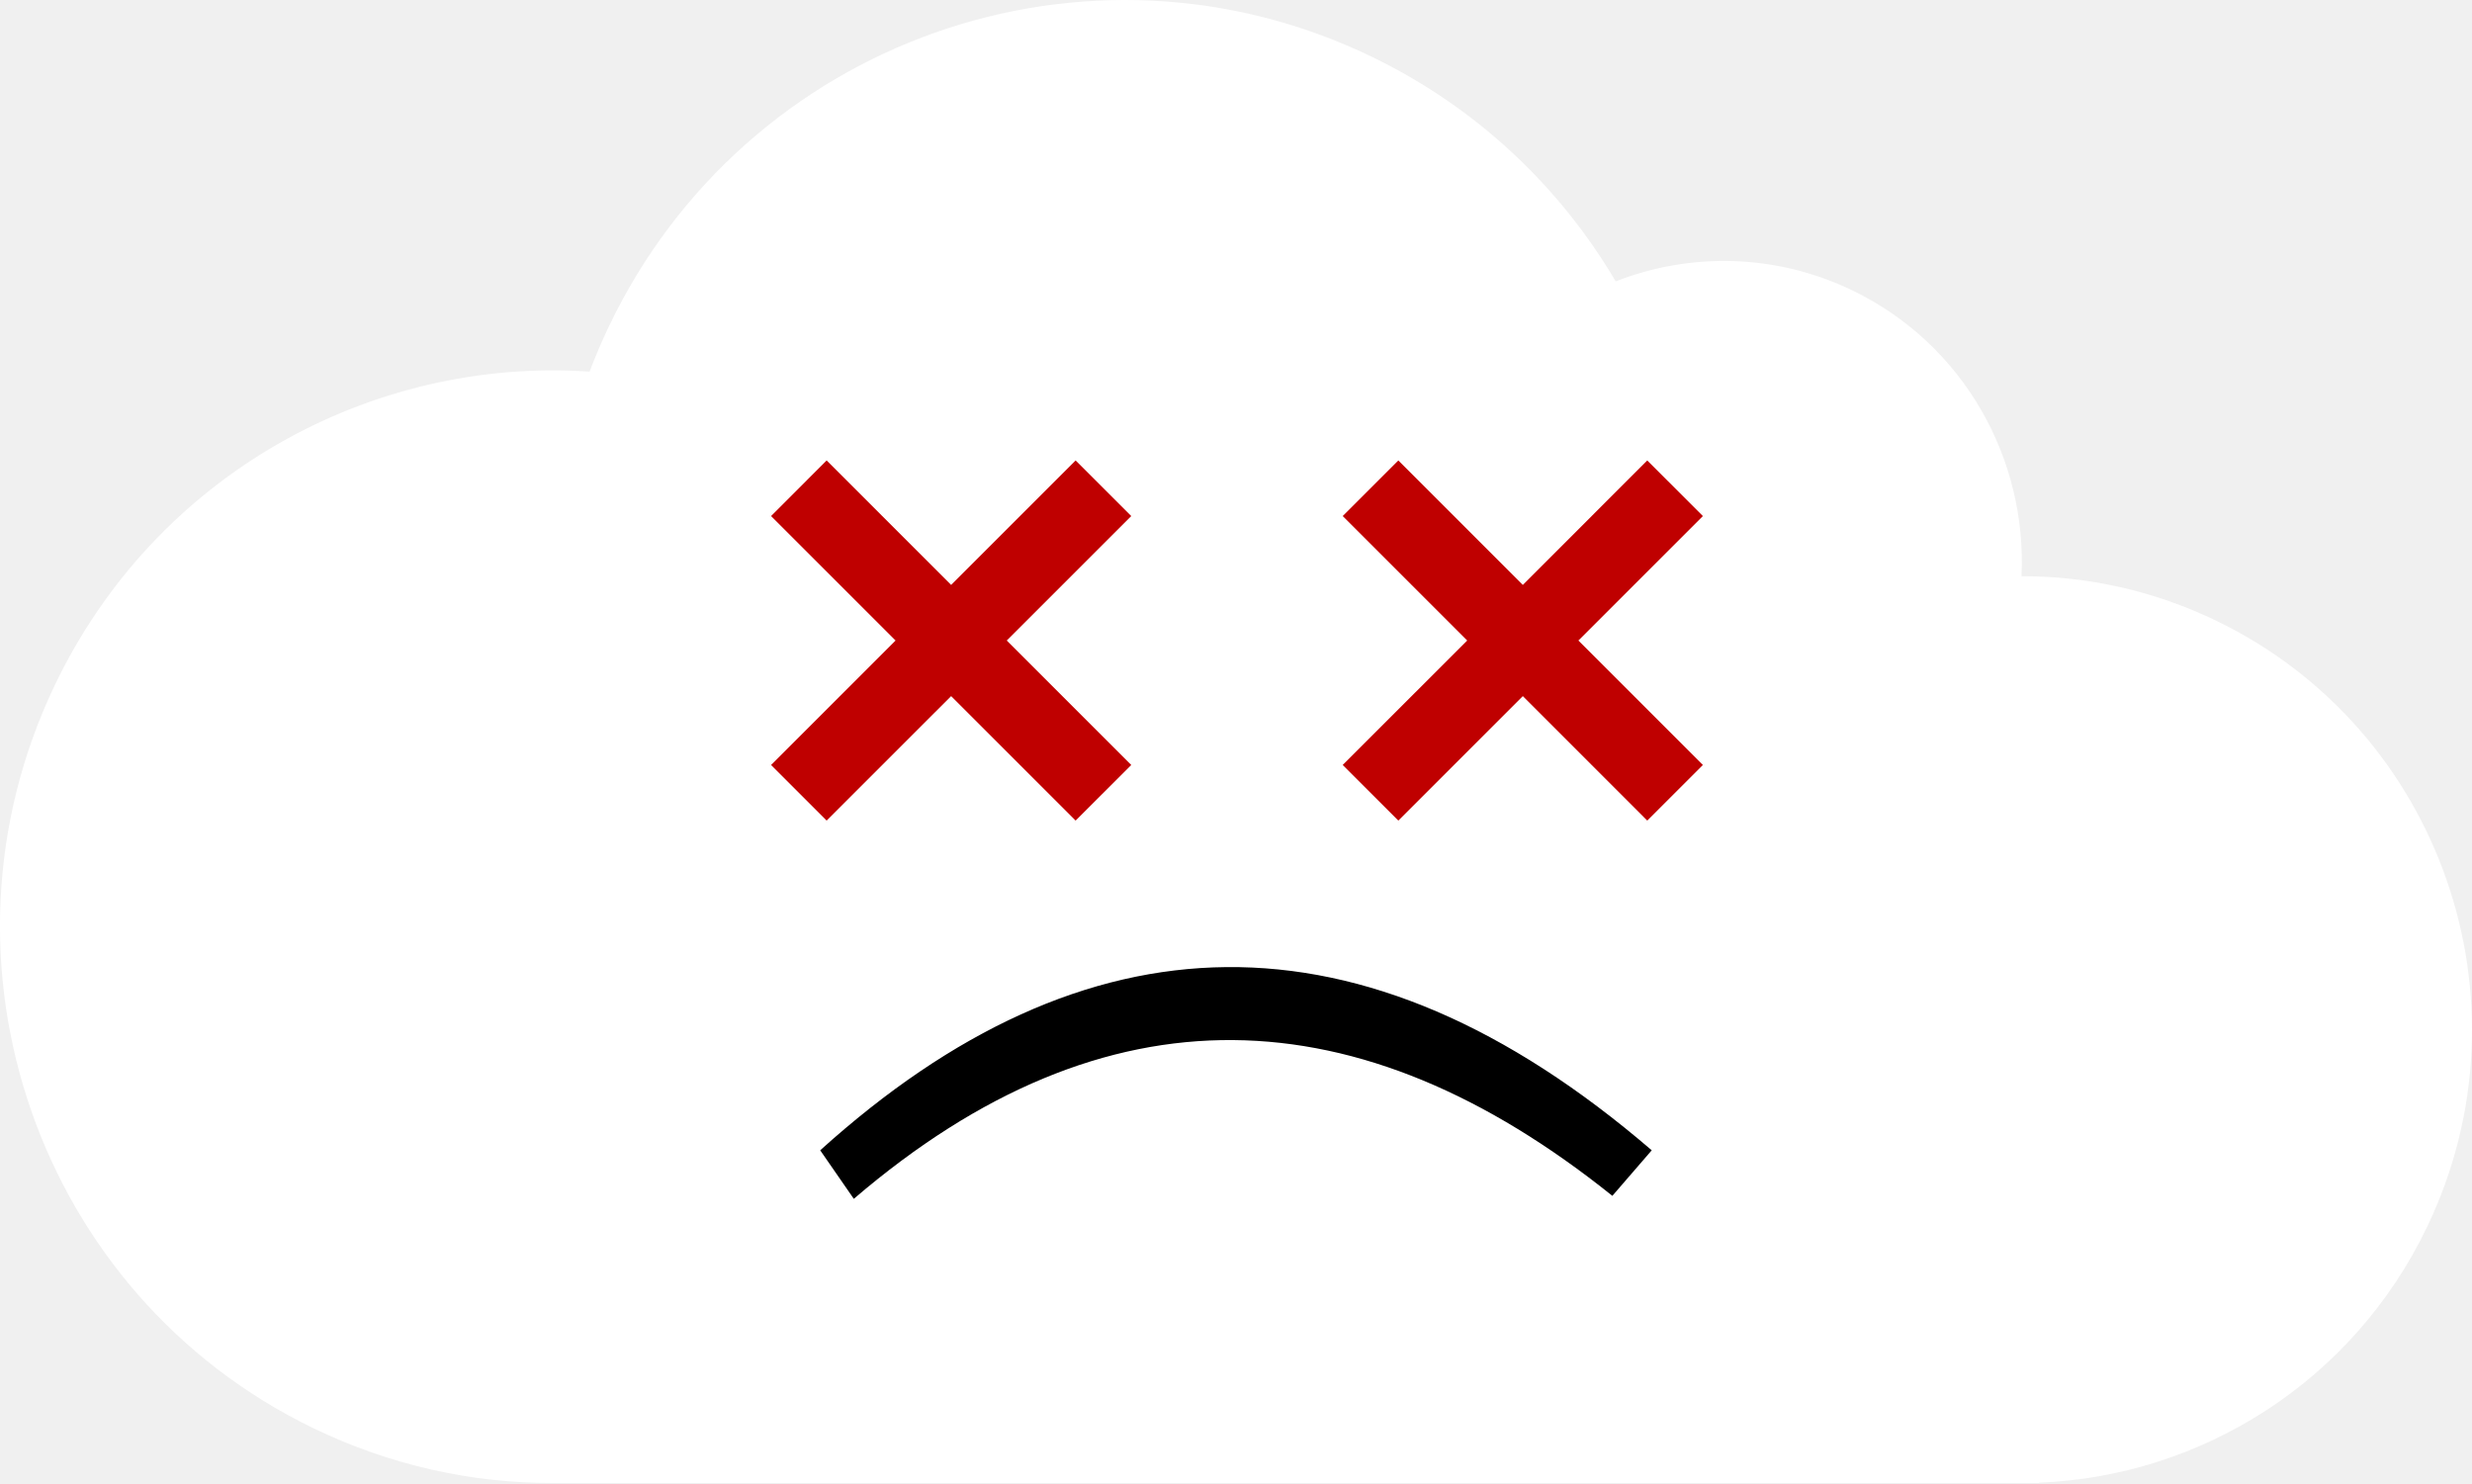
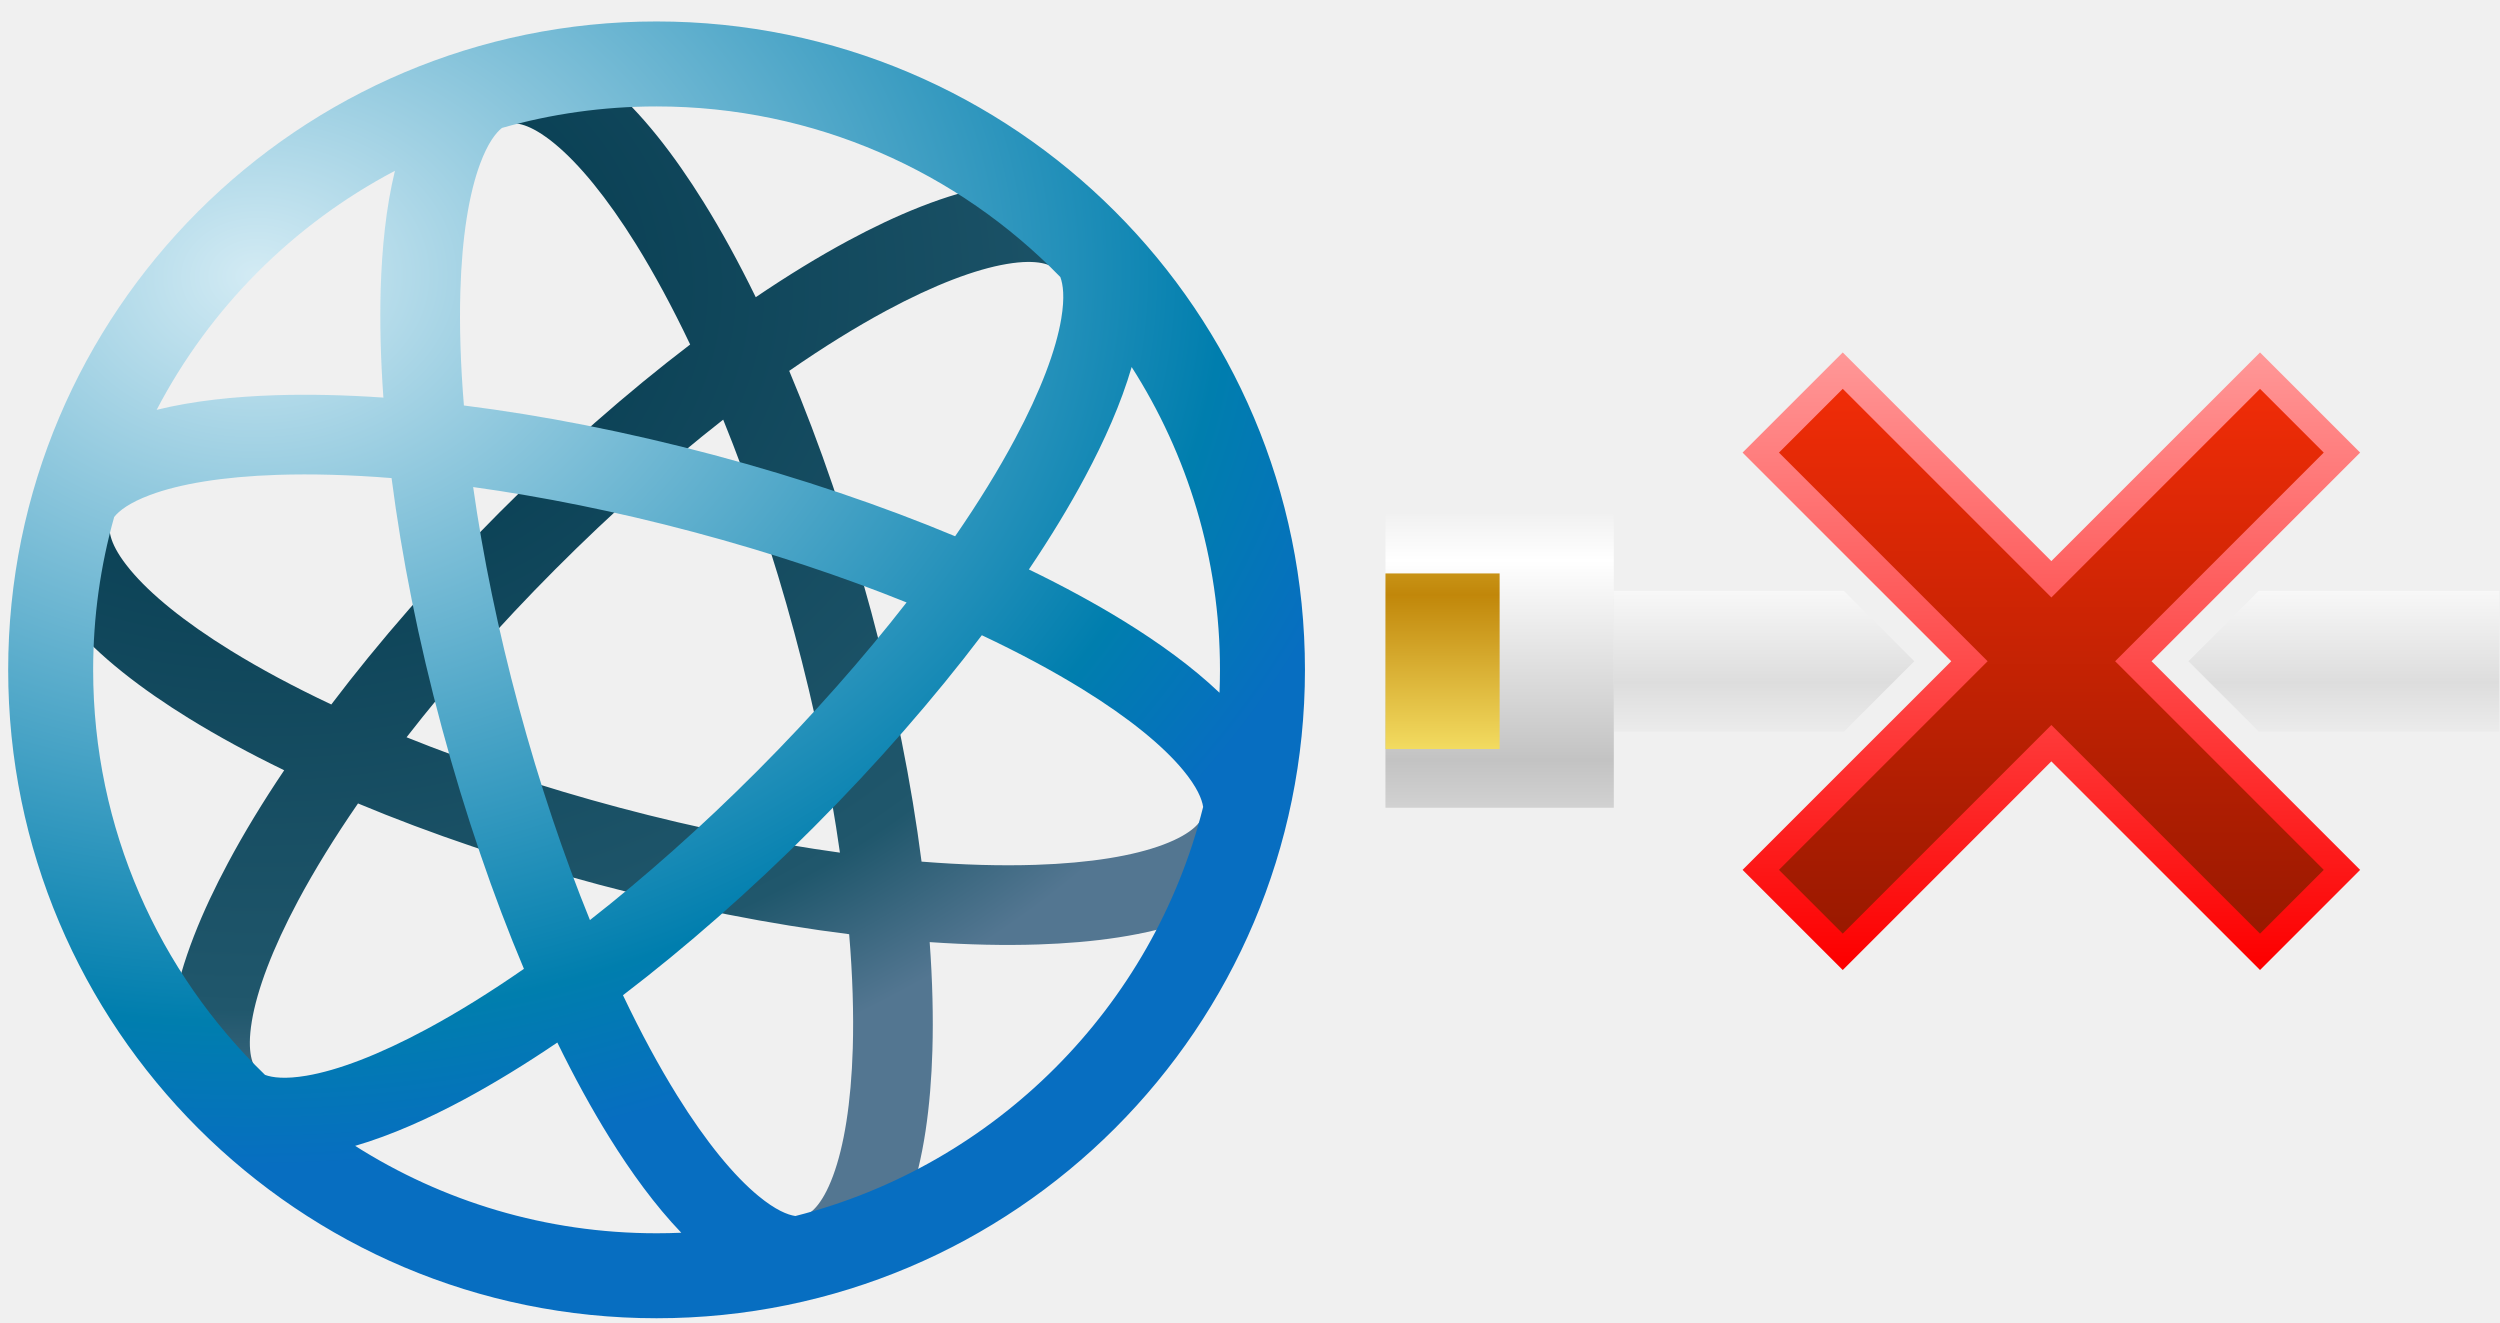
- <svg xmlns="http://www.w3.org/2000/svg" fill="none" fill-rule="evenodd" stroke="black" stroke-width="0.501" stroke-linejoin="bevel" stroke-miterlimit="10" font-family="Times New Roman" font-size="16" style="font-variant-ligatures:none" version="1.1" overflow="visible" width="415.011pt" height="249.007pt" viewBox="1135.89 -299.493 415.011 249.007">
+ <svg xmlns="http://www.w3.org/2000/svg" fill="none" fill-rule="evenodd" stroke="black" stroke-width="0.501" stroke-linejoin="bevel" stroke-miterlimit="10" font-family="Times New Roman" font-size="16" style="font-variant-ligatures:none" version="1.1" overflow="visible" width="470.726pt" height="249.007pt" viewBox="1135.89 -299.493 470.726 249.007">
  <defs>
- 	</defs>
+     <linearGradient id="LinearGradient" gradientUnits="userSpaceOnUse" x1="0" y1="0" x2="0" y2="-43.861" gradientTransform="translate(1429.68 192.887) scale(0.5)" spreadMethod="reflect">
+       <stop offset="0" stop-color="#ffffff" />
+       <stop offset="1" stop-color="#dddddd" />
+     </linearGradient>
+     <linearGradient id="LinearGradient_1" gradientUnits="userSpaceOnUse" x1="0" y1="0" x2="75.081" y2="0" gradientTransform="translate(1411.59 193.931) rotate(-90) scale(0.5)" spreadMethod="reflect">
+       <stop offset="0" stop-color="#ffffff" />
+       <stop offset="1" stop-color="#c3c3c3" />
+     </linearGradient>
+     <linearGradient id="LinearGradient_2" gradientUnits="userSpaceOnUse" x1="0" y1="0" x2="70.524" y2="0" gradientTransform="translate(1404.18 222.748) rotate(-90) scale(0.5)" spreadMethod="reflect">
+       <stop offset="0" stop-color="#fded73" />
+       <stop offset="1" stop-color="#c1870a" />
+     </linearGradient>
+     <radialGradient id="RadialGradient" gradientUnits="userSpaceOnUse" cx="0" cy="0" r="209.718" gradientTransform="translate(1186.68 245.03) rotate(0.995056) scale(1 0.771274)">
+       <stop offset="0" stop-color="#00364a" />
+       <stop offset="0.838" stop-color="#20576c" />
+       <stop offset="1" stop-color="#537691" />
+     </radialGradient>
+     <radialGradient id="RadialGradient_1" gradientUnits="userSpaceOnUse" cx="0" cy="0" r="217.308" gradientTransform="translate(1184.24 247.479) rotate(0.995633) scale(1 0.771868)">
+       <stop offset="0" stop-color="#d3ebf4" />
+       <stop offset="0.838" stop-color="#007eae" />
+       <stop offset="1" stop-color="#076ec1" />
+     </radialGradient>
+     <linearGradient id="LinearGradient_3" gradientUnits="userSpaceOnUse" x1="0" y1="0" x2="0" y2="-114.168" gradientTransform="translate(1520.3 232.545)">
+       <stop offset="0" stop-color="#ff9797" />
+       <stop offset="1" stop-color="#fd0000" />
+     </linearGradient>
+     <linearGradient id="LinearGradient_4" gradientUnits="userSpaceOnUse" x1="0" y1="0" x2="0" y2="-100.6" gradientTransform="translate(1524.26 224.82)">
+       <stop offset="0" stop-color="#ef2c07" />
+       <stop offset="1" stop-color="#9a1900" />
+     </linearGradient>
+   </defs>
  <g id="Layer 1" transform="scale(1 -1)">
-     <g id="Group" stroke-linejoin="miter" stroke-linecap="round" stroke="none" stroke-width="0.485">
-       <path d="M 1188.44,59.719 C 1142.32,82.056 1122.88,137.899 1145.05,184.363 C 1161.95,219.778 1198.18,239.575 1234.87,237.095 C 1235.84,239.638 1236.91,242.161 1238.1,244.658 C 1261.07,292.784 1318.49,313.065 1366.26,289.927 C 1383.93,281.368 1397.82,268.06 1407.14,252.25 C 1419.61,257.12 1433.96,256.985 1446.95,250.695 C 1465.64,241.64 1476.22,222.392 1475.27,202.741 C 1486.29,202.761 1497.48,200.344 1508.07,195.215 C 1545.66,177.011 1561.5,131.498 1543.43,93.632 C 1530.88,67.336 1505.26,51.606 1478.19,50.541 L 1478.19,50.486 L 1228.61,50.486 C 1215.11,50.472 1201.41,53.438 1188.44,59.719 Z" fill="#ffffff" marker-start="none" marker-end="none" />
-       <path d="M 1273.59,106.351 L 1279.23,98.203 C 1321.68,134.573 1364.13,132.744 1406.58,98.704 L 1413.19,106.351 C 1364.46,148.245 1318.03,146.484 1273.59,106.351 Z" fill="#000000" marker-start="none" marker-end="none" />
-       <path d="M 1316.47,161.711 L 1295.57,182.609 L 1274.67,161.711 L 1265.34,171.047 L 1286.24,191.946 L 1265.34,212.845 L 1274.67,222.181 L 1295.57,201.282 L 1316.47,222.18 L 1325.81,212.844 L 1304.91,191.946 L 1325.81,171.047 L 1316.47,161.711 Z" fill="#bf0000" marker-start="none" marker-end="none" />
-       <path d="M 1412.44,161.711 L 1391.55,182.609 L 1370.65,161.711 L 1361.31,171.047 L 1382.21,191.946 L 1361.31,212.845 L 1370.65,222.181 L 1391.55,201.282 L 1412.44,222.18 L 1421.78,212.844 L 1400.88,191.946 L 1421.78,171.047 L 1412.44,161.711 Z" fill="#bf0000" marker-start="none" marker-end="none" />
+     <g id="Group" stroke="none">
+       <path d="M 1439.74,161.757 L 1439.74,188.221 L 1483.1,188.221 L 1496.33,174.989 L 1483.1,161.757 L 1439.74,161.757 Z M 1561.18,161.757 L 1547.95,174.989 L 1561.18,188.221 L 1606.49,188.221 L 1606.49,161.757 L 1561.18,161.757 Z" stroke-linejoin="miter" stroke-width="0.574" marker-start="none" marker-end="none" fill="url(#LinearGradient)" />
+       <path d="M 1135.89,299.493 L 1135.89,50.486 L 1606.61,50.486 L 1606.61,299.493 L 1135.89,299.493 Z" stroke-width="0.597" stroke-linejoin="miter" marker-start="none" marker-end="none" />
+       <rect x="1396.757" y="147.405" width="42.997" height="55.164" stroke-width="0.5" stroke-linejoin="miter" fill="url(#LinearGradient_1)" />
+       <rect x="1396.757" y="158.453" width="21.498" height="33.067" stroke-width="0.5" stroke-linejoin="miter" fill="url(#LinearGradient_2)" />
+       <path d="M 1281.95,61.379 C 1280.87,65.376 1283.24,69.495 1287.24,70.573 C 1288.32,70.865 1290.59,72.291 1292.74,78.078 C 1294.81,83.646 1296.15,91.762 1296.46,102.121 C 1296.65,108.62 1296.43,115.829 1295.78,123.589 C 1281.08,125.433 1265.14,128.539 1248.74,132.905 C 1232.35,137.27 1216.97,142.5 1203.3,148.212 C 1198.88,141.8 1195.1,135.655 1192.03,129.921 C 1187.15,120.781 1184.28,113.07 1183.31,107.211 C 1182.3,101.121 1183.56,98.756 1184.35,97.963 C 1187.28,95.041 1187.29,90.289 1184.37,87.357 C 1181.45,84.425 1176.69,84.417 1173.76,87.34 C 1162.6,98.461 1169.19,119.004 1178.81,136.991 C 1181.78,142.558 1185.33,148.414 1189.4,154.46 C 1182.85,157.639 1176.83,160.915 1171.46,164.231 C 1154.08,174.964 1138.09,189.405 1142.14,204.615 C 1143.2,208.615 1147.31,210.998 1151.31,209.933 C 1155.31,208.868 1157.69,204.757 1156.63,200.756 C 1156.34,199.672 1156.44,196.994 1160.38,192.238 C 1164.17,187.663 1170.52,182.439 1179.34,176.995 C 1184.87,173.579 1191.23,170.166 1198.27,166.846 C 1207.22,178.658 1217.88,190.908 1229.86,202.925 C 1241.84,214.942 1254.05,225.64 1265.84,234.628 C 1262.49,241.662 1259.06,248.006 1255.63,253.528 C 1250.15,262.329 1244.91,268.667 1240.32,272.44 C 1235.55,276.361 1232.87,276.452 1231.79,276.16 C 1227.79,275.082 1223.67,277.452 1222.6,281.449 C 1221.52,285.446 1223.89,289.565 1227.89,290.643 C 1243.1,294.745 1257.59,278.769 1268.36,261.45 C 1271.7,256.088 1274.99,250.083 1278.19,243.536 C 1284.23,247.625 1290.07,251.196 1295.63,254.19 C 1313.45,263.79 1334.12,270.505 1345.27,259.393 C 1348.2,256.471 1348.2,251.719 1345.28,248.787 C 1342.36,245.855 1337.61,245.847 1334.68,248.77 C 1333.88,249.562 1331.51,250.814 1325.43,249.783 C 1319.57,248.79 1311.87,245.899 1302.74,240.984 C 1297.02,237.9 1290.89,234.103 1284.49,229.663 C 1290.24,216.006 1295.52,200.651 1299.94,184.27 C 1304.36,167.887 1307.52,151.957 1309.41,137.258 C 1317.17,136.636 1324.38,136.438 1330.88,136.651 C 1341.24,136.991 1349.35,138.363 1354.91,140.45 C 1360.69,142.619 1362.11,144.893 1362.4,145.977 C 1363.46,149.977 1367.57,152.36 1371.57,151.295 C 1375.57,150.23 1377.96,146.118 1376.89,142.118 C 1372.84,126.895 1351.76,122.327 1331.37,121.659 C 1325.06,121.452 1318.21,121.6 1310.94,122.102 C 1311.47,114.834 1311.64,107.988 1311.45,101.679 C 1310.85,81.257 1306.34,60.189 1291.14,56.09 C 1287.15,55.012 1283.03,57.382 1281.95,61.379 Z M 1285.46,180.365 C 1281.55,194.855 1276.97,208.385 1272.06,220.477 C 1261.77,212.431 1251.08,202.966 1240.48,192.336 C 1229.88,181.705 1220.45,170.978 1212.44,160.672 C 1224.55,155.792 1238.1,151.261 1252.6,147.4 C 1267.11,143.538 1281.11,140.734 1294.04,138.948 C 1292.21,151.874 1289.37,165.871 1285.46,180.365 Z" stroke-width="0.5" marker-start="none" marker-end="none" fill="url(#RadialGradient)" />
+       <path d="M 1137.43,173.366 C 1137.43,240.758 1192.12,295.454 1259.51,295.453 C 1326.91,295.453 1381.6,240.761 1381.6,173.368 C 1381.6,105.973 1326.91,51.28 1259.52,51.28 C 1192.12,51.28 1137.43,105.971 1137.43,173.366 Z M 1264.17,67.38 C 1259.25,72.504 1254.69,78.799 1250.66,85.283 C 1247.33,90.644 1244.03,96.649 1240.83,103.196 C 1234.8,99.107 1228.95,95.536 1223.4,92.543 C 1216.7,88.936 1209.61,85.737 1202.76,83.737 C 1219.18,73.316 1238.65,67.28 1259.52,67.28 C 1261.07,67.28 1262.62,67.313 1264.17,67.38 Z M 1362.43,147.561 C 1362.21,149.026 1361.3,151.288 1358.65,154.495 C 1354.86,159.07 1348.51,164.294 1339.69,169.738 C 1334.15,173.153 1327.8,176.566 1320.76,179.886 C 1311.81,168.074 1301.15,155.824 1289.17,143.808 C 1277.19,131.79 1264.97,121.092 1253.19,112.104 C 1256.53,105.07 1259.97,98.726 1263.4,93.205 C 1268.87,84.404 1274.12,78.066 1278.71,74.293 C 1281.92,71.649 1284.18,70.747 1285.65,70.528 C 1323.33,80.089 1352.99,109.833 1362.43,147.561 Z M 1193.6,96.95 C 1199.46,97.943 1207.16,100.834 1216.28,105.749 C 1222.01,108.832 1228.14,112.629 1234.54,117.069 C 1228.78,130.726 1223.51,146.081 1219.09,162.463 C 1214.67,178.845 1211.51,194.775 1209.62,209.474 C 1201.86,210.096 1194.65,210.294 1188.15,210.082 C 1177.79,209.742 1169.68,208.37 1164.12,206.283 C 1160.22,204.821 1158.31,203.312 1157.39,202.152 C 1154.81,192.995 1153.43,183.34 1153.43,173.365 C 1153.43,143.439 1165.84,116.394 1185.79,97.102 C 1187.19,96.583 1189.59,96.27 1193.6,96.95 Z M 1278.55,154.397 C 1289.14,165.027 1298.57,175.754 1306.59,186.06 C 1294.48,190.94 1280.93,195.471 1266.43,199.333 C 1251.92,203.194 1237.92,205.998 1224.98,207.784 C 1226.81,194.858 1229.66,180.861 1233.57,166.368 C 1237.48,151.877 1242.05,138.347 1246.97,126.255 C 1257.25,134.301 1267.95,143.766 1278.55,154.397 Z M 1365.6,173.368 C 1365.6,194.349 1359.5,213.914 1348.97,230.385 C 1346.99,223.565 1343.82,216.474 1340.22,209.742 C 1337.25,204.174 1333.69,198.318 1329.62,192.272 C 1336.18,189.093 1342.19,185.817 1347.57,182.502 C 1354.07,178.486 1360.38,173.953 1365.51,169.054 C 1365.57,170.483 1365.6,171.922 1365.6,173.368 Z M 1326.99,216.812 C 1331.88,225.952 1334.75,233.663 1335.72,239.522 C 1336.39,243.54 1336.06,245.937 1335.54,247.33 C 1316.26,267.141 1289.31,279.453 1259.51,279.453 C 1249.42,279.453 1239.65,278.04 1230.4,275.402 C 1229.24,274.477 1227.74,272.557 1226.29,268.655 C 1224.22,263.087 1222.87,254.971 1222.57,244.612 C 1222.38,238.112 1222.6,230.903 1223.24,223.143 C 1237.95,221.299 1253.89,218.193 1270.28,213.828 C 1286.68,209.462 1302.06,204.232 1315.73,198.52 C 1320.15,204.932 1323.93,211.077 1326.99,216.812 Z M 1187.66,225.074 C 1193.96,225.28 1200.81,225.132 1208.08,224.63 C 1207.56,231.898 1207.39,238.744 1207.57,245.054 C 1207.8,252.696 1208.57,260.429 1210.25,267.33 C 1191.1,257.262 1175.4,241.513 1165.39,222.327 C 1172.29,224.026 1180.02,224.823 1187.66,225.074 Z" stroke-width="0.5" marker-start="none" marker-end="none" fill="url(#RadialGradient_1)" />
+       <path d="M 1561.43,116.849 L 1522.14,156.134 L 1482.86,116.849 L 1464,135.704 L 1503.29,174.989 L 1464,214.274 L 1482.86,233.129 L 1522.14,193.844 L 1561.43,233.129 L 1580.28,214.274 L 1541,174.989 L 1580.28,135.704 L 1561.43,116.849 Z" stroke-linejoin="miter" stroke-linecap="round" stroke-width="0.353" marker-start="none" marker-end="none" fill="url(#LinearGradient_3)" />
+       <path d="M 1561.43,123.699 L 1522.14,162.983 L 1482.86,123.698 L 1470.85,135.703 L 1510.14,174.988 L 1470.85,214.274 L 1482.86,226.279 L 1522.14,186.994 L 1561.43,226.279 L 1573.43,214.274 L 1534.15,174.988 L 1573.43,135.703 L 1561.43,123.699 Z" stroke-width="0.353" stroke-linecap="round" stroke-linejoin="miter" marker-start="none" marker-end="none" fill="url(#LinearGradient_4)" />
    </g>
  </g>
</svg>
